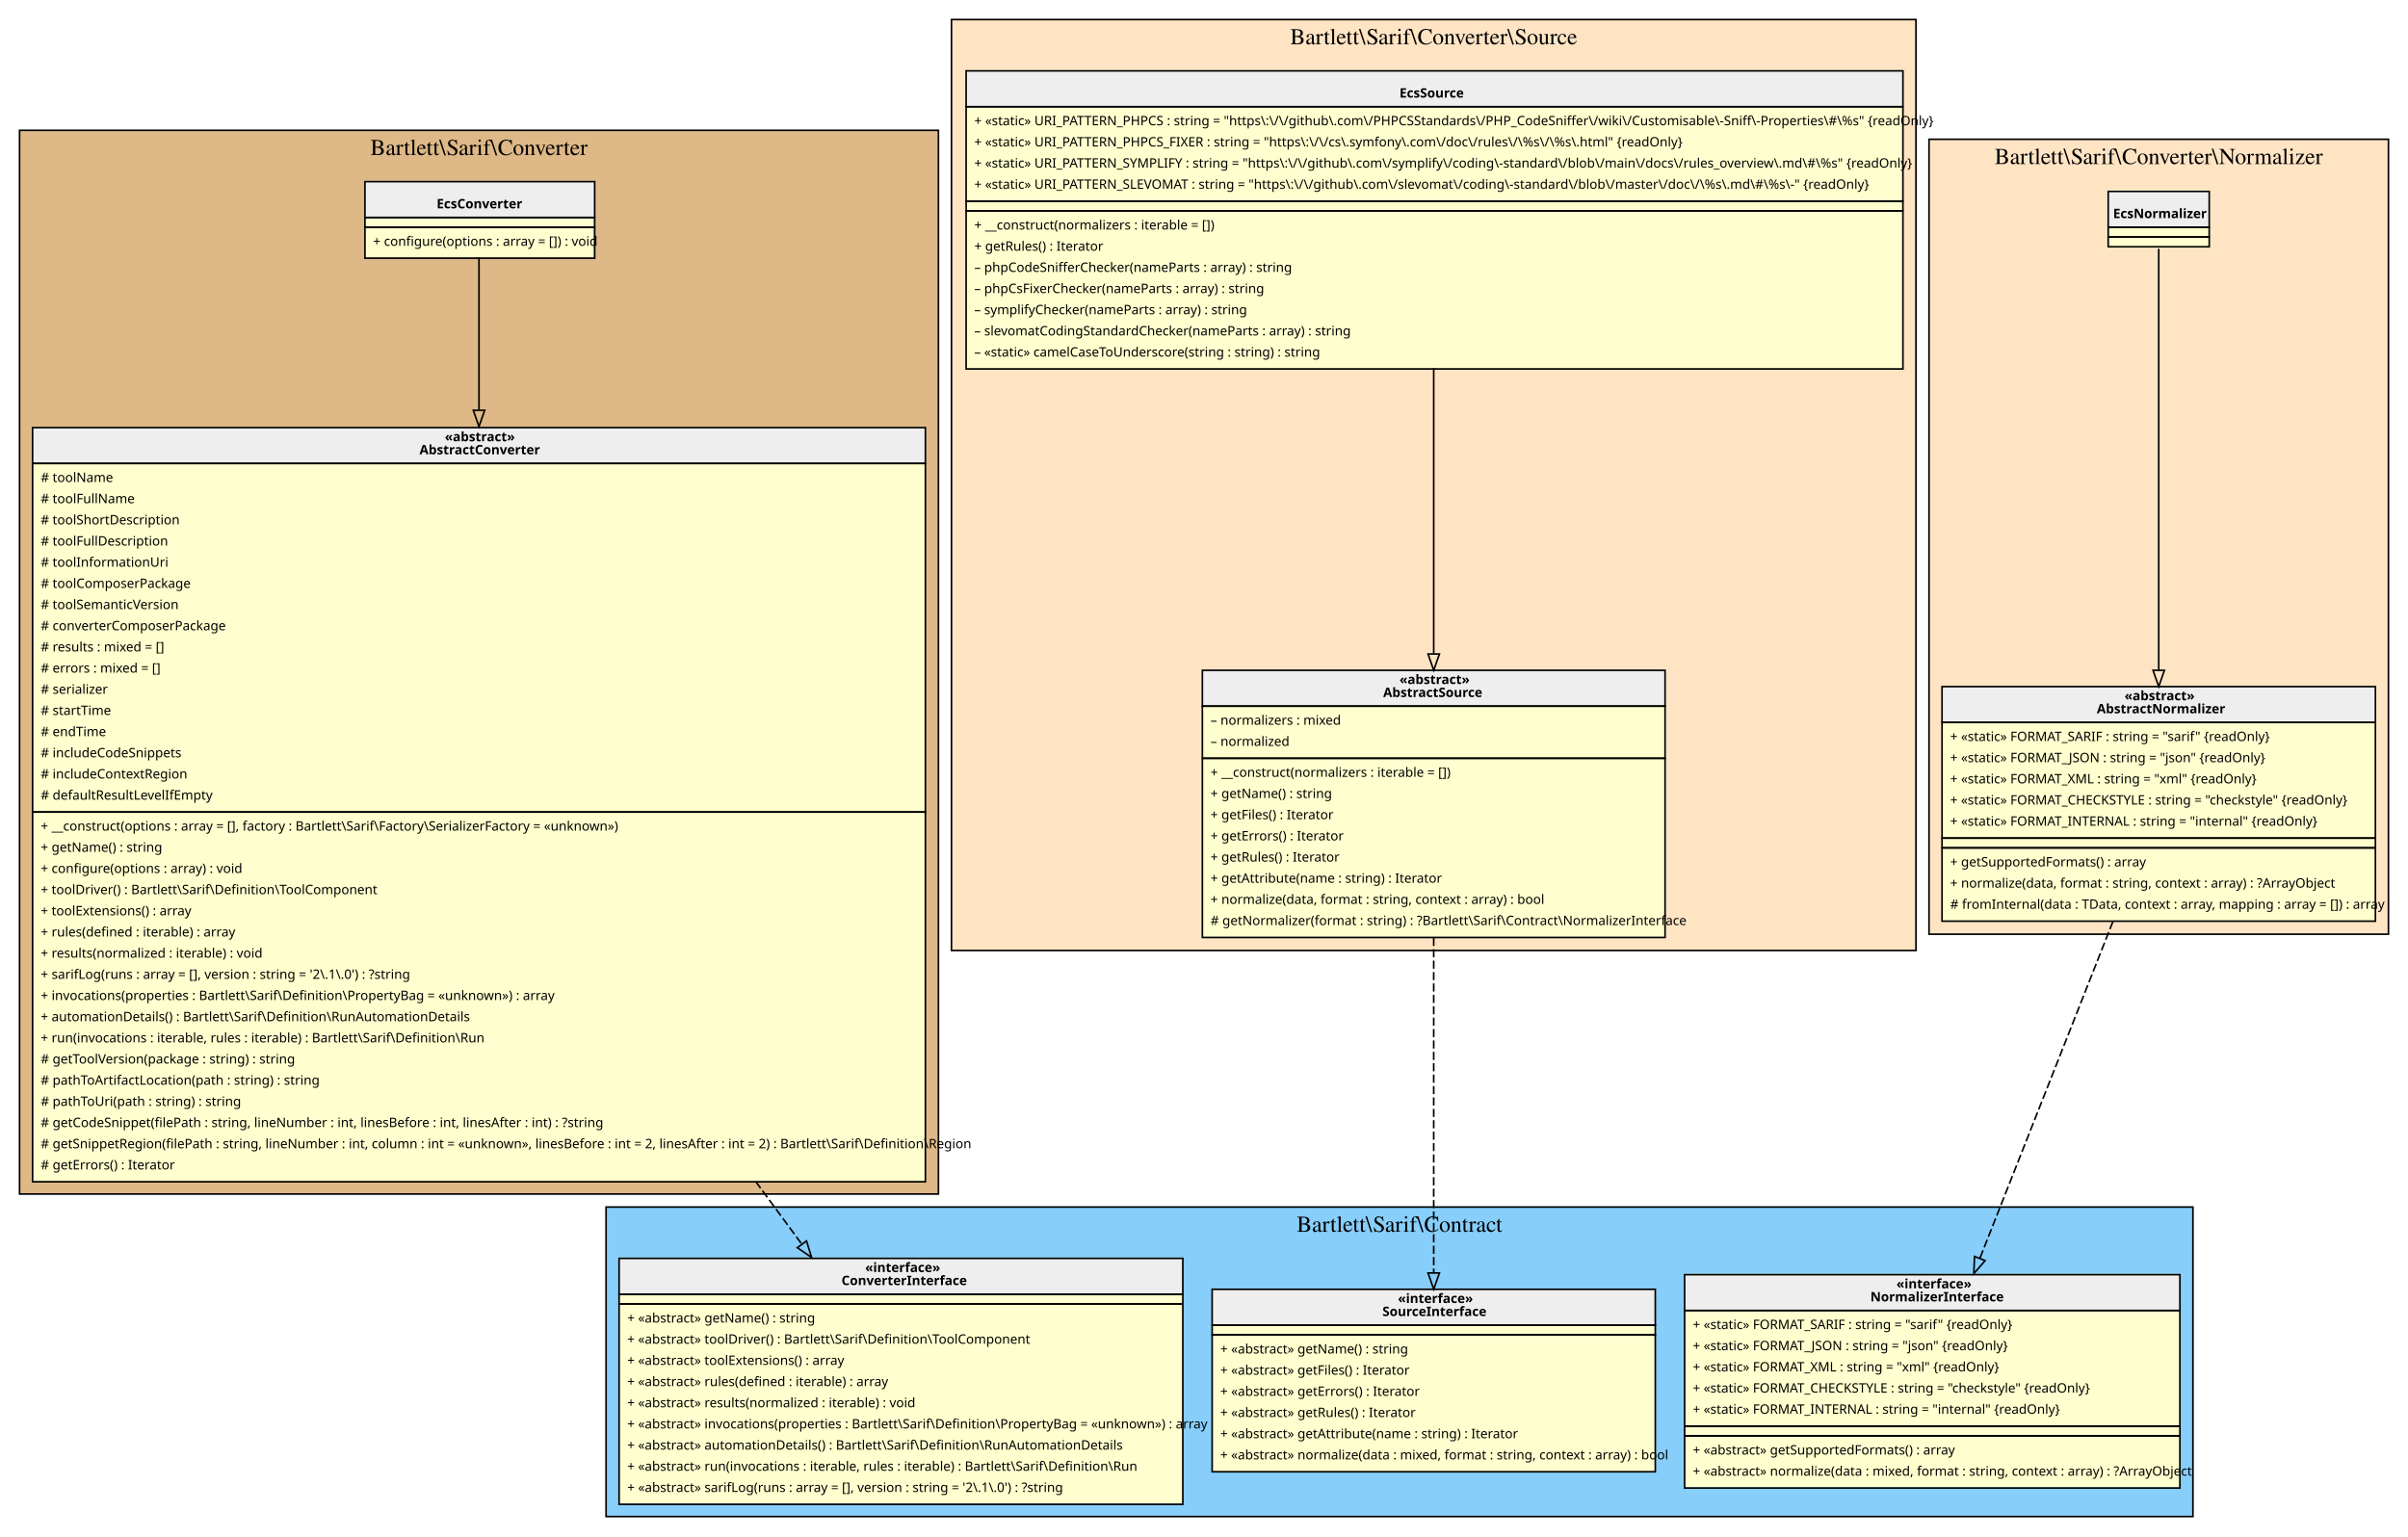
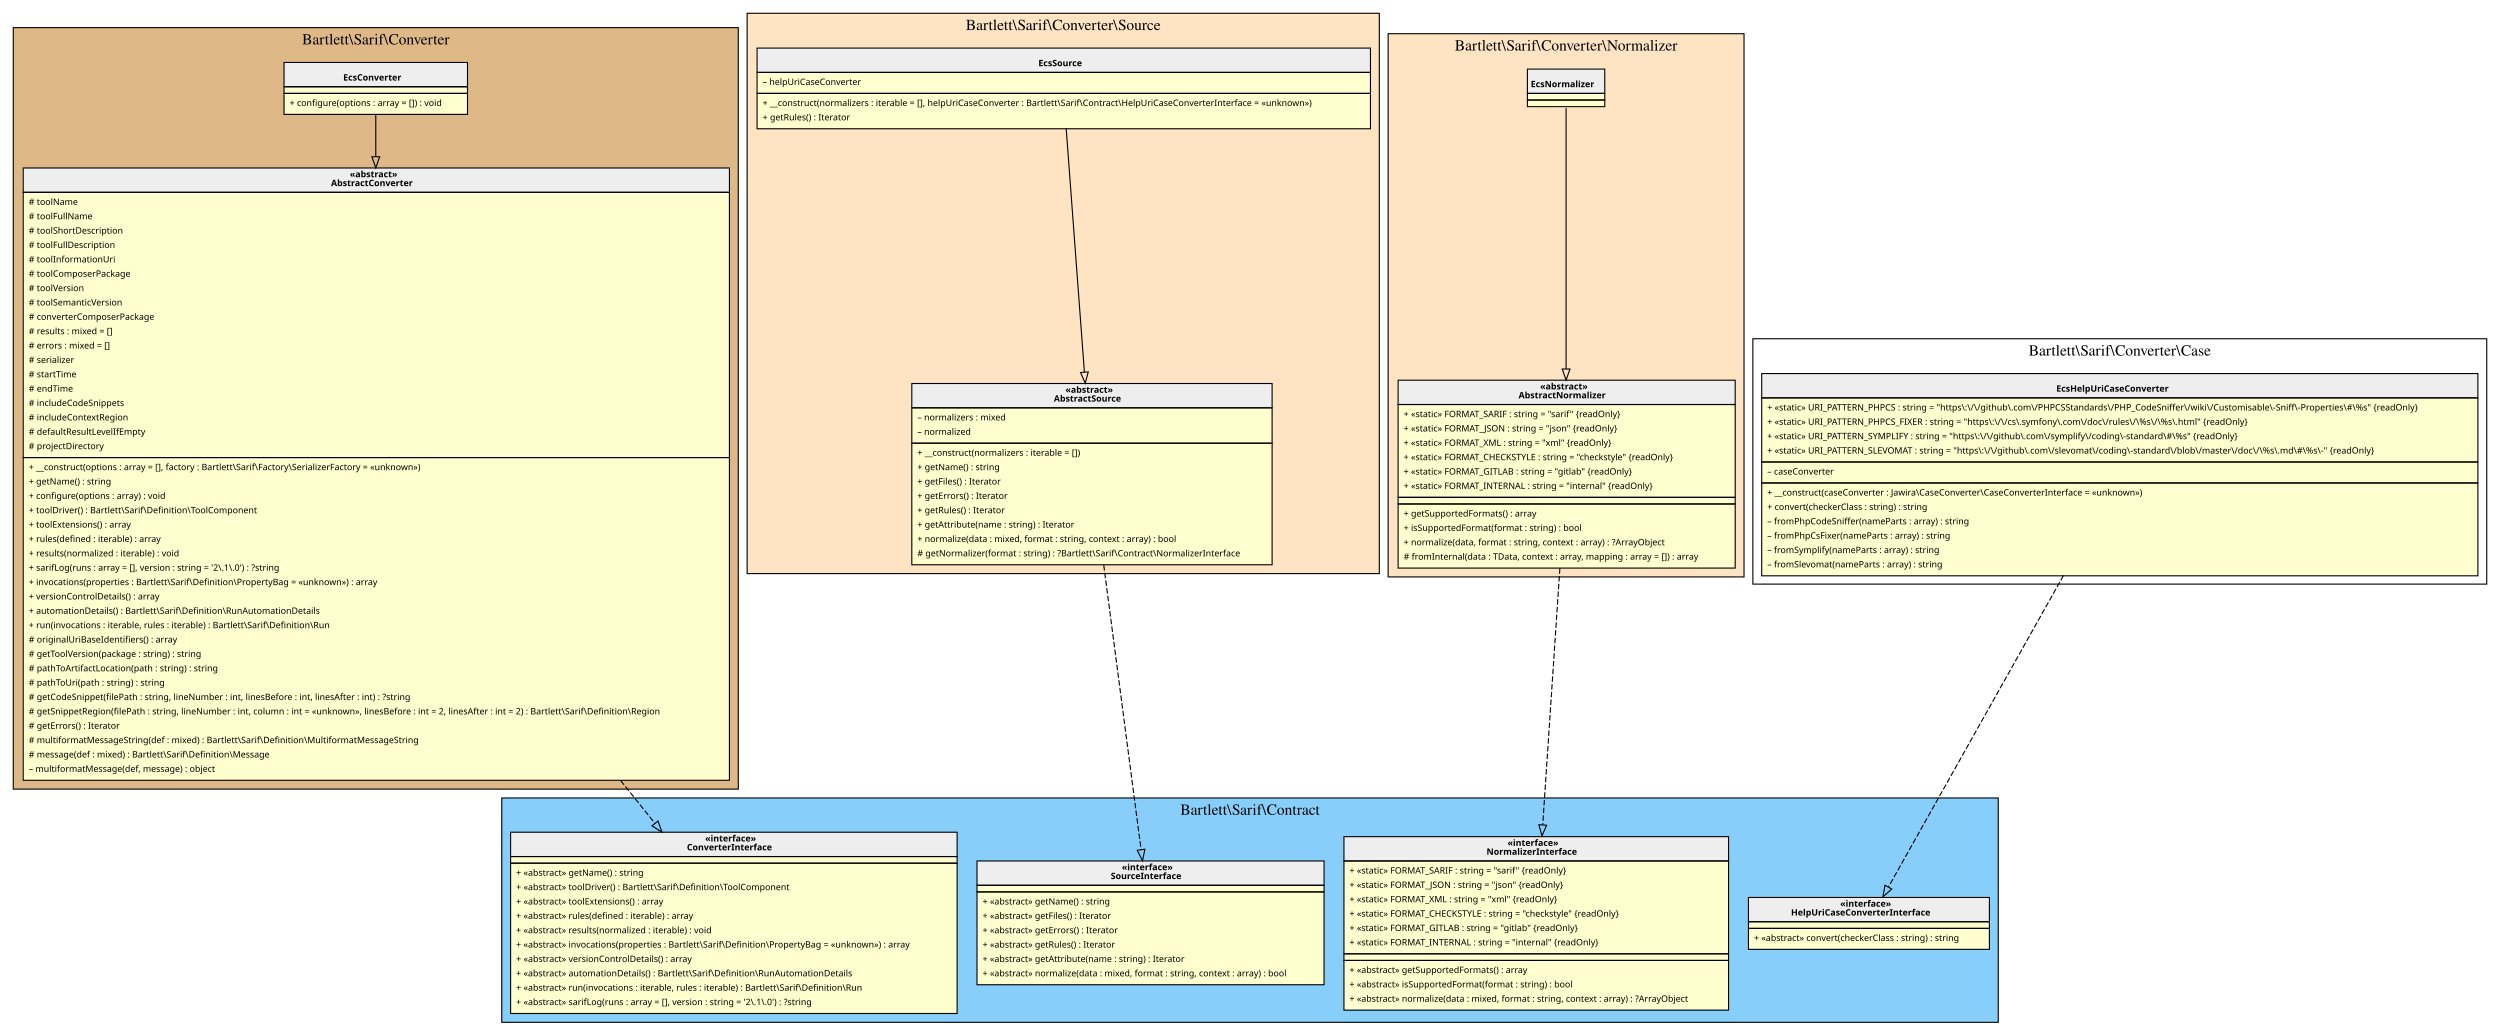
- <svg xmlns="http://www.w3.org/2000/svg" width="1478pt" height="943pt" viewBox="0.00 0.00 1478.00 943.00">
-   <g id="graph0" class="graph" transform="scale(1 1) rotate(0) translate(4 939)">
+ <svg xmlns="http://www.w3.org/2000/svg" width="2262pt" height="937pt" viewBox="0.00 0.00 2262.00 937.00">
+   <g id="graph0" class="graph" transform="scale(1 1) rotate(0) translate(4 933)">
    <g id="clust1" class="cluster">
-       <polygon fill="BurlyWood" stroke="black" points="8,-206 8,-859 572,-859 572,-206 8,-206" />
-       <text text-anchor="middle" x="290" y="-843.8" font-family="Times,serif" font-size="14.00">Bartlett\Sarif\Converter</text>
+       <polygon fill="BurlyWood" stroke="black" points="8,-219 8,-908 664,-908 664,-219 8,-219" />
+       <text text-anchor="middle" x="336" y="-892.8" font-family="Times,serif" font-size="14.00">Bartlett\Sarif\Converter</text>
    </g>
    <g id="clust2" class="cluster">
-       <polygon fill="LightSkyBlue" stroke="black" points="368,-8 368,-198 1342,-198 1342,-8 368,-8" />
-       <text text-anchor="middle" x="855" y="-182.8" font-family="Times,serif" font-size="14.00">Bartlett\Sarif\Contract</text>
+       <polygon fill="LightSkyBlue" stroke="black" points="450,-8 450,-211 1804,-211 1804,-8 450,-8" />
+       <text text-anchor="middle" x="1127" y="-195.8" font-family="Times,serif" font-size="14.00">Bartlett\Sarif\Contract</text>
    </g>
    <g id="clust3" class="cluster">
-       <polygon fill="Bisque" stroke="black" points="580,-355.5 580,-927 1172,-927 1172,-355.5 580,-355.5" />
-       <text text-anchor="middle" x="876" y="-911.8" font-family="Times,serif" font-size="14.00">Bartlett\Sarif\Converter\Source</text>
+       <polygon fill="Bisque" stroke="black" points="672,-414 672,-921 1244,-921 1244,-414 672,-414" />
+       <text text-anchor="middle" x="958" y="-905.8" font-family="Times,serif" font-size="14.00">Bartlett\Sarif\Converter\Source</text>
    </g>
    <g id="clust4" class="cluster">
-       <polygon fill="Bisque" stroke="black" points="1180,-365.5 1180,-853.5 1462,-853.5 1462,-365.5 1180,-365.5" />
-       <text text-anchor="middle" x="1321" y="-838.3" font-family="Times,serif" font-size="14.00">Bartlett\Sarif\Converter\Normalizer</text>
+       <polygon fill="Bisque" stroke="black" points="1252,-411 1252,-902.5 1574,-902.5 1574,-411 1252,-411" />
+       <text text-anchor="middle" x="1413" y="-887.3" font-family="Times,serif" font-size="14.00">Bartlett\Sarif\Converter\Normalizer</text>
+     </g>
+     <g id="clust5" class="cluster">
+       <polygon fill="transparent" stroke="black" points="1582,-404.5 1582,-626.5 2246,-626.5 2246,-404.5 1582,-404.5" />
+       <text text-anchor="middle" x="1914" y="-611.3" font-family="Times,serif" font-size="14.00">Bartlett\Sarif\Converter\Case</text>
    </g>
    <g id="node1" class="node">
-       <polygon fill="#fefece" stroke="transparent" points="360.5,-828 219.5,-828 219.5,-781 360.5,-781 360.5,-828" />
-       <polygon fill="#eeeeee" stroke="transparent" points="220,-805.5 220,-827.5 361,-827.5 361,-805.5 220,-805.5" />
-       <polygon fill="none" stroke="black" points="220,-805.5 220,-827.5 361,-827.5 361,-805.5 220,-805.5" />
-       <text text-anchor="start" x="264" y="-811.1" font-family="Verdana" font-weight="bold" font-size="8.00">EcsConverter</text>
-       <polygon fill="none" stroke="black" points="220,-799.5 220,-805.5 361,-805.5 361,-799.5 220,-799.5" />
-       <polygon fill="none" stroke="black" points="220,-780.5 220,-799.5 361,-799.5 361,-780.5 220,-780.5" />
-       <text text-anchor="start" x="225" y="-788.1" font-family="Verdana" font-size="8.00">+ configure(options : array = []) : void</text>
+       <polygon fill="#fefece" stroke="transparent" points="419,-877 253,-877 253,-830 419,-830 419,-877" />
+       <polygon fill="#eeeeee" stroke="transparent" points="253,-854.5 253,-876.5 419,-876.5 419,-854.5 253,-854.5" />
+       <polygon fill="none" stroke="black" points="253,-854.5 253,-876.5 419,-876.5 419,-854.5 253,-854.5" />
+       <text text-anchor="start" x="306.5" y="-860.1" font-family="Verdana" font-weight="bold" font-size="8.00">EcsConverter</text>
+       <polygon fill="none" stroke="black" points="253,-848.5 253,-854.5 419,-854.5 419,-848.5 253,-848.5" />
+       <polygon fill="none" stroke="black" points="253,-829.5 253,-848.5 419,-848.5 419,-829.5 253,-829.5" />
+       <text text-anchor="start" x="258" y="-837.1" font-family="Verdana" font-size="8.00">+ configure(options : array = []) : void</text>
    </g>
    <g id="node2" class="node">
-       <polygon fill="#fefece" stroke="transparent" points="564,-677 16,-677 16,-214 564,-214 564,-677" />
-       <polygon fill="#eeeeee" stroke="transparent" points="16,-654.5 16,-676.5 564,-676.5 564,-654.5 16,-654.5" />
-       <polygon fill="none" stroke="black" points="16,-654.5 16,-676.5 564,-676.5 564,-654.5 16,-654.5" />
-       <text text-anchor="start" x="269" y="-668.1" font-family="Verdana" font-weight="bold" font-size="8.00">«abstract»</text>
-       <text text-anchor="start" x="253.5" y="-660.1" font-family="Verdana" font-weight="bold" font-size="8.00">AbstractConverter</text>
-       <polygon fill="none" stroke="black" points="16,-440.5 16,-654.5 564,-654.5 564,-440.5 16,-440.5" />
-       <text text-anchor="start" x="21" y="-643.1" font-family="Verdana" font-size="8.00"># toolName</text>
-       <text text-anchor="start" x="21" y="-630.1" font-family="Verdana" font-size="8.00"># toolFullName</text>
-       <text text-anchor="start" x="21" y="-617.1" font-family="Verdana" font-size="8.00"># toolShortDescription</text>
-       <text text-anchor="start" x="21" y="-604.1" font-family="Verdana" font-size="8.00"># toolFullDescription</text>
-       <text text-anchor="start" x="21" y="-591.1" font-family="Verdana" font-size="8.00"># toolInformationUri</text>
-       <text text-anchor="start" x="21" y="-578.1" font-family="Verdana" font-size="8.00"># toolComposerPackage</text>
-       <text text-anchor="start" x="21" y="-565.1" font-family="Verdana" font-size="8.00"># toolSemanticVersion</text>
-       <text text-anchor="start" x="21" y="-552.1" font-family="Verdana" font-size="8.00"># converterComposerPackage</text>
-       <text text-anchor="start" x="21" y="-539.1" font-family="Verdana" font-size="8.00"># results : mixed = []</text>
-       <text text-anchor="start" x="21" y="-526.1" font-family="Verdana" font-size="8.00"># errors : mixed = []</text>
-       <text text-anchor="start" x="21" y="-513.1" font-family="Verdana" font-size="8.00"># serializer</text>
-       <text text-anchor="start" x="21" y="-500.1" font-family="Verdana" font-size="8.00"># startTime</text>
-       <text text-anchor="start" x="21" y="-487.1" font-family="Verdana" font-size="8.00"># endTime</text>
-       <text text-anchor="start" x="21" y="-474.1" font-family="Verdana" font-size="8.00"># includeCodeSnippets</text>
-       <text text-anchor="start" x="21" y="-461.1" font-family="Verdana" font-size="8.00"># includeContextRegion</text>
-       <text text-anchor="start" x="21" y="-448.1" font-family="Verdana" font-size="8.00"># defaultResultLevelIfEmpty</text>
-       <polygon fill="none" stroke="black" points="16,-213.5 16,-440.5 564,-440.5 564,-213.5 16,-213.5" />
-       <text text-anchor="start" x="21" y="-429.1" font-family="Verdana" font-size="8.00">+ __construct(options : array = [], factory : Bartlett\Sarif\Factory\SerializerFactory = «unknown»)</text>
-       <text text-anchor="start" x="21" y="-416.1" font-family="Verdana" font-size="8.00">+ getName() : string</text>
-       <text text-anchor="start" x="21" y="-403.1" font-family="Verdana" font-size="8.00">+ configure(options : array) : void</text>
-       <text text-anchor="start" x="21" y="-390.1" font-family="Verdana" font-size="8.00">+ toolDriver() : Bartlett\Sarif\Definition\ToolComponent</text>
-       <text text-anchor="start" x="21" y="-377.1" font-family="Verdana" font-size="8.00">+ toolExtensions() : array</text>
-       <text text-anchor="start" x="21" y="-364.1" font-family="Verdana" font-size="8.00">+ rules(defined : iterable) : array</text>
-       <text text-anchor="start" x="21" y="-351.1" font-family="Verdana" font-size="8.00">+ results(normalized : iterable) : void</text>
-       <text text-anchor="start" x="21" y="-338.1" font-family="Verdana" font-size="8.00">+ sarifLog(runs : array = [], version : string = '2\.1\.0') : ?string</text>
-       <text text-anchor="start" x="21" y="-325.1" font-family="Verdana" font-size="8.00">+ invocations(properties : Bartlett\Sarif\Definition\PropertyBag = «unknown») : array</text>
-       <text text-anchor="start" x="21" y="-312.1" font-family="Verdana" font-size="8.00">+ automationDetails() : Bartlett\Sarif\Definition\RunAutomationDetails</text>
-       <text text-anchor="start" x="21" y="-299.1" font-family="Verdana" font-size="8.00">+ run(invocations : iterable, rules : iterable) : Bartlett\Sarif\Definition\Run</text>
-       <text text-anchor="start" x="21" y="-286.1" font-family="Verdana" font-size="8.00"># getToolVersion(package : string) : string</text>
-       <text text-anchor="start" x="21" y="-273.1" font-family="Verdana" font-size="8.00"># pathToArtifactLocation(path : string) : string</text>
-       <text text-anchor="start" x="21" y="-260.1" font-family="Verdana" font-size="8.00"># pathToUri(path : string) : string</text>
-       <text text-anchor="start" x="21" y="-247.1" font-family="Verdana" font-size="8.00"># getCodeSnippet(filePath : string, lineNumber : int, linesBefore : int, linesAfter : int) : ?string</text>
-       <text text-anchor="start" x="21" y="-234.1" font-family="Verdana" font-size="8.00"># getSnippetRegion(filePath : string, lineNumber : int, column : int = «unknown», linesBefore : int = 2, linesAfter : int = 2) : Bartlett\Sarif\Definition\Region</text>
-       <text text-anchor="start" x="21" y="-221.1" font-family="Verdana" font-size="8.00"># getErrors() : Iterator</text>
+       <polygon fill="#fefece" stroke="transparent" points="655.5,-781 16.5,-781 16.5,-227 655.5,-227 655.5,-781" />
+       <polygon fill="#eeeeee" stroke="transparent" points="17,-759 17,-781 656,-781 656,-759 17,-759" />
+       <polygon fill="none" stroke="black" points="17,-759 17,-781 656,-781 656,-759 17,-759" />
+       <text text-anchor="start" x="312.5" y="-772.6" font-family="Verdana" font-weight="bold" font-size="8.00">«abstract»</text>
+       <text text-anchor="start" x="295.5" y="-764.6" font-family="Verdana" font-weight="bold" font-size="8.00">AbstractConverter</text>
+       <polygon fill="none" stroke="black" points="17,-519 17,-759 656,-759 656,-519 17,-519" />
+       <text text-anchor="start" x="22" y="-747.6" font-family="Verdana" font-size="8.00"># toolName</text>
+       <text text-anchor="start" x="22" y="-734.6" font-family="Verdana" font-size="8.00"># toolFullName</text>
+       <text text-anchor="start" x="22" y="-721.6" font-family="Verdana" font-size="8.00"># toolShortDescription</text>
+       <text text-anchor="start" x="22" y="-708.6" font-family="Verdana" font-size="8.00"># toolFullDescription</text>
+       <text text-anchor="start" x="22" y="-695.6" font-family="Verdana" font-size="8.00"># toolInformationUri</text>
+       <text text-anchor="start" x="22" y="-682.6" font-family="Verdana" font-size="8.00"># toolComposerPackage</text>
+       <text text-anchor="start" x="22" y="-669.6" font-family="Verdana" font-size="8.00"># toolVersion</text>
+       <text text-anchor="start" x="22" y="-656.6" font-family="Verdana" font-size="8.00"># toolSemanticVersion</text>
+       <text text-anchor="start" x="22" y="-643.6" font-family="Verdana" font-size="8.00"># converterComposerPackage</text>
+       <text text-anchor="start" x="22" y="-630.6" font-family="Verdana" font-size="8.00"># results : mixed = []</text>
+       <text text-anchor="start" x="22" y="-617.6" font-family="Verdana" font-size="8.00"># errors : mixed = []</text>
+       <text text-anchor="start" x="22" y="-604.6" font-family="Verdana" font-size="8.00"># serializer</text>
+       <text text-anchor="start" x="22" y="-591.6" font-family="Verdana" font-size="8.00"># startTime</text>
+       <text text-anchor="start" x="22" y="-578.6" font-family="Verdana" font-size="8.00"># endTime</text>
+       <text text-anchor="start" x="22" y="-565.6" font-family="Verdana" font-size="8.00"># includeCodeSnippets</text>
+       <text text-anchor="start" x="22" y="-552.6" font-family="Verdana" font-size="8.00"># includeContextRegion</text>
+       <text text-anchor="start" x="22" y="-539.6" font-family="Verdana" font-size="8.00"># defaultResultLevelIfEmpty</text>
+       <text text-anchor="start" x="22" y="-526.6" font-family="Verdana" font-size="8.00"># projectDirectory</text>
+       <polygon fill="none" stroke="black" points="17,-227 17,-519 656,-519 656,-227 17,-227" />
+       <text text-anchor="start" x="22" y="-507.6" font-family="Verdana" font-size="8.00">+ __construct(options : array = [], factory : Bartlett\Sarif\Factory\SerializerFactory = «unknown»)</text>
+       <text text-anchor="start" x="22" y="-494.6" font-family="Verdana" font-size="8.00">+ getName() : string</text>
+       <text text-anchor="start" x="22" y="-481.6" font-family="Verdana" font-size="8.00">+ configure(options : array) : void</text>
+       <text text-anchor="start" x="22" y="-468.6" font-family="Verdana" font-size="8.00">+ toolDriver() : Bartlett\Sarif\Definition\ToolComponent</text>
+       <text text-anchor="start" x="22" y="-455.6" font-family="Verdana" font-size="8.00">+ toolExtensions() : array</text>
+       <text text-anchor="start" x="22" y="-442.6" font-family="Verdana" font-size="8.00">+ rules(defined : iterable) : array</text>
+       <text text-anchor="start" x="22" y="-429.6" font-family="Verdana" font-size="8.00">+ results(normalized : iterable) : void</text>
+       <text text-anchor="start" x="22" y="-416.6" font-family="Verdana" font-size="8.00">+ sarifLog(runs : array = [], version : string = '2\.1\.0') : ?string</text>
+       <text text-anchor="start" x="22" y="-403.6" font-family="Verdana" font-size="8.00">+ invocations(properties : Bartlett\Sarif\Definition\PropertyBag = «unknown») : array</text>
+       <text text-anchor="start" x="22" y="-390.6" font-family="Verdana" font-size="8.00">+ versionControlDetails() : array</text>
+       <text text-anchor="start" x="22" y="-377.6" font-family="Verdana" font-size="8.00">+ automationDetails() : Bartlett\Sarif\Definition\RunAutomationDetails</text>
+       <text text-anchor="start" x="22" y="-364.6" font-family="Verdana" font-size="8.00">+ run(invocations : iterable, rules : iterable) : Bartlett\Sarif\Definition\Run</text>
+       <text text-anchor="start" x="22" y="-351.6" font-family="Verdana" font-size="8.00"># originalUriBaseIdentifiers() : array</text>
+       <text text-anchor="start" x="22" y="-338.6" font-family="Verdana" font-size="8.00"># getToolVersion(package : string) : string</text>
+       <text text-anchor="start" x="22" y="-325.6" font-family="Verdana" font-size="8.00"># pathToArtifactLocation(path : string) : string</text>
+       <text text-anchor="start" x="22" y="-312.6" font-family="Verdana" font-size="8.00"># pathToUri(path : string) : string</text>
+       <text text-anchor="start" x="22" y="-299.6" font-family="Verdana" font-size="8.00"># getCodeSnippet(filePath : string, lineNumber : int, linesBefore : int, linesAfter : int) : ?string</text>
+       <text text-anchor="start" x="22" y="-286.6" font-family="Verdana" font-size="8.00"># getSnippetRegion(filePath : string, lineNumber : int, column : int = «unknown», linesBefore : int = 2, linesAfter : int = 2) : Bartlett\Sarif\Definition\Region</text>
+       <text text-anchor="start" x="22" y="-273.6" font-family="Verdana" font-size="8.00"># getErrors() : Iterator</text>
+       <text text-anchor="start" x="22" y="-260.6" font-family="Verdana" font-size="8.00"># multiformatMessageString(def : mixed) : Bartlett\Sarif\Definition\MultiformatMessageString</text>
+       <text text-anchor="start" x="22" y="-247.6" font-family="Verdana" font-size="8.00"># message(def : mixed) : Bartlett\Sarif\Definition\Message</text>
+       <text text-anchor="start" x="22" y="-234.6" font-family="Verdana" font-size="8.00">– multiformatMessage(def, message) : object</text>
    </g>
    <g id="edge2" class="edge">
-       <path fill="none" stroke="black" d="M290,-780.9C290,-759.79 290,-725.85 290,-687.51" />
-       <polygon fill="none" stroke="black" points="293.5,-687.13 290,-677.13 286.5,-687.13 293.5,-687.13" />
+       <path fill="none" stroke="black" d="M336,-829.97C336,-819.79 336,-806.62 336,-791.44" />
+       <polygon fill="none" stroke="black" points="339.5,-791.18 336,-781.18 332.5,-791.18 339.5,-791.18" />
    </g>
    <g id="node3" class="node">
-       <polygon fill="#fefece" stroke="transparent" points="722,-167 376,-167 376,-16 722,-16 722,-167" />
-       <polygon fill="#eeeeee" stroke="transparent" points="376,-144.5 376,-166.5 722,-166.5 722,-144.5 376,-144.5" />
-       <polygon fill="none" stroke="black" points="376,-144.5 376,-166.5 722,-166.5 722,-144.5 376,-144.5" />
-       <text text-anchor="start" x="527" y="-158.1" font-family="Verdana" font-weight="bold" font-size="8.00">«interface»</text>
-       <text text-anchor="start" x="512.5" y="-150.1" font-family="Verdana" font-weight="bold" font-size="8.00">ConverterInterface</text>
-       <polygon fill="none" stroke="black" points="376,-138.5 376,-144.5 722,-144.5 722,-138.5 376,-138.5" />
-       <polygon fill="none" stroke="black" points="376,-15.5 376,-138.5 722,-138.5 722,-15.5 376,-15.5" />
-       <text text-anchor="start" x="381" y="-127.1" font-family="Verdana" font-size="8.00">+ «abstract» getName() : string</text>
-       <text text-anchor="start" x="381" y="-114.1" font-family="Verdana" font-size="8.00">+ «abstract» toolDriver() : Bartlett\Sarif\Definition\ToolComponent</text>
-       <text text-anchor="start" x="381" y="-101.1" font-family="Verdana" font-size="8.00">+ «abstract» toolExtensions() : array</text>
-       <text text-anchor="start" x="381" y="-88.1" font-family="Verdana" font-size="8.00">+ «abstract» rules(defined : iterable) : array</text>
-       <text text-anchor="start" x="381" y="-75.1" font-family="Verdana" font-size="8.00">+ «abstract» results(normalized : iterable) : void</text>
-       <text text-anchor="start" x="381" y="-62.1" font-family="Verdana" font-size="8.00">+ «abstract» invocations(properties : Bartlett\Sarif\Definition\PropertyBag = «unknown») : array</text>
-       <text text-anchor="start" x="381" y="-49.1" font-family="Verdana" font-size="8.00">+ «abstract» automationDetails() : Bartlett\Sarif\Definition\RunAutomationDetails</text>
-       <text text-anchor="start" x="381" y="-36.1" font-family="Verdana" font-size="8.00">+ «abstract» run(invocations : iterable, rules : iterable) : Bartlett\Sarif\Definition\Run</text>
-       <text text-anchor="start" x="381" y="-23.1" font-family="Verdana" font-size="8.00">+ «abstract» sarifLog(runs : array = [], version : string = '2\.1\.0') : ?string</text>
+       <polygon fill="#fefece" stroke="transparent" points="862,-180 458,-180 458,-16 862,-16 862,-180" />
+       <polygon fill="#eeeeee" stroke="transparent" points="458,-158 458,-180 862,-180 862,-158 458,-158" />
+       <polygon fill="none" stroke="black" points="458,-158 458,-180 862,-180 862,-158 458,-158" />
+       <text text-anchor="start" x="634" y="-171.6" font-family="Verdana" font-weight="bold" font-size="8.00">«interface»</text>
+       <text text-anchor="start" x="617.5" y="-163.6" font-family="Verdana" font-weight="bold" font-size="8.00">ConverterInterface</text>
+       <polygon fill="none" stroke="black" points="458,-152 458,-158 862,-158 862,-152 458,-152" />
+       <polygon fill="none" stroke="black" points="458,-16 458,-152 862,-152 862,-16 458,-16" />
+       <text text-anchor="start" x="463" y="-140.6" font-family="Verdana" font-size="8.00">+ «abstract» getName() : string</text>
+       <text text-anchor="start" x="463" y="-127.6" font-family="Verdana" font-size="8.00">+ «abstract» toolDriver() : Bartlett\Sarif\Definition\ToolComponent</text>
+       <text text-anchor="start" x="463" y="-114.6" font-family="Verdana" font-size="8.00">+ «abstract» toolExtensions() : array</text>
+       <text text-anchor="start" x="463" y="-101.6" font-family="Verdana" font-size="8.00">+ «abstract» rules(defined : iterable) : array</text>
+       <text text-anchor="start" x="463" y="-88.6" font-family="Verdana" font-size="8.00">+ «abstract» results(normalized : iterable) : void</text>
+       <text text-anchor="start" x="463" y="-75.6" font-family="Verdana" font-size="8.00">+ «abstract» invocations(properties : Bartlett\Sarif\Definition\PropertyBag = «unknown») : array</text>
+       <text text-anchor="start" x="463" y="-62.6" font-family="Verdana" font-size="8.00">+ «abstract» versionControlDetails() : array</text>
+       <text text-anchor="start" x="463" y="-49.6" font-family="Verdana" font-size="8.00">+ «abstract» automationDetails() : Bartlett\Sarif\Definition\RunAutomationDetails</text>
+       <text text-anchor="start" x="463" y="-36.6" font-family="Verdana" font-size="8.00">+ «abstract» run(invocations : iterable, rules : iterable) : Bartlett\Sarif\Definition\Run</text>
+       <text text-anchor="start" x="463" y="-23.6" font-family="Verdana" font-size="8.00">+ «abstract» sarifLog(runs : array = [], version : string = '2\.1\.0') : ?string</text>
    </g>
    <g id="edge1" class="edge">
-       <path fill="none" stroke="black" stroke-dasharray="5,2" d="M459.87,-213.64C469.71,-200.27 479.2,-187.36 488.09,-175.29" />
-       <polygon fill="none" stroke="black" points="491.03,-177.19 494.14,-167.06 485.39,-173.04 491.03,-177.19" />
+       <path fill="none" stroke="black" stroke-dasharray="5,2" d="M557.48,-226.83C568.34,-213.29 578.79,-200.26 588.58,-188.05" />
+       <polygon fill="none" stroke="black" points="591.39,-190.14 594.92,-180.15 585.93,-185.76 591.39,-190.14" />
    </g>
    <g id="node4" class="node">
-       <polygon fill="#fefece" stroke="transparent" points="1012,-147.5 740,-147.5 740,-35.5 1012,-35.5 1012,-147.5" />
-       <polygon fill="#eeeeee" stroke="transparent" points="740,-125.5 740,-147.5 1012,-147.5 1012,-125.5 740,-125.5" />
-       <polygon fill="none" stroke="black" points="740,-125.5 740,-147.5 1012,-147.5 1012,-125.5 740,-125.5" />
-       <text text-anchor="start" x="854" y="-139.1" font-family="Verdana" font-weight="bold" font-size="8.00">«interface»</text>
-       <text text-anchor="start" x="844.5" y="-131.1" font-family="Verdana" font-weight="bold" font-size="8.00">SourceInterface</text>
-       <polygon fill="none" stroke="black" points="740,-119.5 740,-125.5 1012,-125.5 1012,-119.5 740,-119.5" />
-       <polygon fill="none" stroke="black" points="740,-35.5 740,-119.5 1012,-119.5 1012,-35.5 740,-35.5" />
-       <text text-anchor="start" x="745" y="-108.1" font-family="Verdana" font-size="8.00">+ «abstract» getName() : string</text>
-       <text text-anchor="start" x="745" y="-95.1" font-family="Verdana" font-size="8.00">+ «abstract» getFiles() : Iterator</text>
-       <text text-anchor="start" x="745" y="-82.1" font-family="Verdana" font-size="8.00">+ «abstract» getErrors() : Iterator</text>
-       <text text-anchor="start" x="745" y="-69.1" font-family="Verdana" font-size="8.00">+ «abstract» getRules() : Iterator</text>
-       <text text-anchor="start" x="745" y="-56.1" font-family="Verdana" font-size="8.00">+ «abstract» getAttribute(name : string) : Iterator</text>
-       <text text-anchor="start" x="745" y="-43.1" font-family="Verdana" font-size="8.00">+ «abstract» normalize(data : mixed, format : string, context : array) : bool</text>
+       <polygon fill="#fefece" stroke="transparent" points="1194,-154 880,-154 880,-42 1194,-42 1194,-154" />
+       <polygon fill="#eeeeee" stroke="transparent" points="880,-132 880,-154 1194,-154 1194,-132 880,-132" />
+       <polygon fill="none" stroke="black" points="880,-132 880,-154 1194,-154 1194,-132 880,-132" />
+       <text text-anchor="start" x="1011" y="-145.6" font-family="Verdana" font-weight="bold" font-size="8.00">«interface»</text>
+       <text text-anchor="start" x="1001" y="-137.6" font-family="Verdana" font-weight="bold" font-size="8.00">SourceInterface</text>
+       <polygon fill="none" stroke="black" points="880,-126 880,-132 1194,-132 1194,-126 880,-126" />
+       <polygon fill="none" stroke="black" points="880,-42 880,-126 1194,-126 1194,-42 880,-42" />
+       <text text-anchor="start" x="885" y="-114.6" font-family="Verdana" font-size="8.00">+ «abstract» getName() : string</text>
+       <text text-anchor="start" x="885" y="-101.6" font-family="Verdana" font-size="8.00">+ «abstract» getFiles() : Iterator</text>
+       <text text-anchor="start" x="885" y="-88.6" font-family="Verdana" font-size="8.00">+ «abstract» getErrors() : Iterator</text>
+       <text text-anchor="start" x="885" y="-75.6" font-family="Verdana" font-size="8.00">+ «abstract» getRules() : Iterator</text>
+       <text text-anchor="start" x="885" y="-62.6" font-family="Verdana" font-size="8.00">+ «abstract» getAttribute(name : string) : Iterator</text>
+       <text text-anchor="start" x="885" y="-49.6" font-family="Verdana" font-size="8.00">+ «abstract» normalize(data : mixed, format : string, context : array) : bool</text>
    </g>
    <g id="node5" class="node">
-       <polygon fill="#fefece" stroke="transparent" points="1334,-157 1030,-157 1030,-26 1334,-26 1334,-157" />
-       <polygon fill="#eeeeee" stroke="transparent" points="1030,-134.5 1030,-156.5 1334,-156.5 1334,-134.5 1030,-134.5" />
-       <polygon fill="none" stroke="black" points="1030,-134.5 1030,-156.5 1334,-156.5 1334,-134.5 1030,-134.5" />
-       <text text-anchor="start" x="1160" y="-148.1" font-family="Verdana" font-weight="bold" font-size="8.00">«interface»</text>
-       <text text-anchor="start" x="1144" y="-140.1" font-family="Verdana" font-weight="bold" font-size="8.00">NormalizerInterface</text>
-       <polygon fill="none" stroke="black" points="1030,-63.5 1030,-134.5 1334,-134.5 1334,-63.5 1030,-63.5" />
-       <text text-anchor="start" x="1035" y="-123.1" font-family="Verdana" font-size="8.00">+ «static» FORMAT_SARIF : string = "sarif" {readOnly}</text>
-       <text text-anchor="start" x="1035" y="-110.1" font-family="Verdana" font-size="8.00">+ «static» FORMAT_JSON : string = "json" {readOnly}</text>
-       <text text-anchor="start" x="1035" y="-97.1" font-family="Verdana" font-size="8.00">+ «static» FORMAT_XML : string = "xml" {readOnly}</text>
-       <text text-anchor="start" x="1035" y="-84.1" font-family="Verdana" font-size="8.00">+ «static» FORMAT_CHECKSTYLE : string = "checkstyle" {readOnly}</text>
-       <text text-anchor="start" x="1035" y="-71.1" font-family="Verdana" font-size="8.00">+ «static» FORMAT_INTERNAL : string = "internal" {readOnly}</text>
-       <polygon fill="none" stroke="black" points="1030,-57.5 1030,-63.5 1334,-63.5 1334,-57.5 1030,-57.5" />
-       <polygon fill="none" stroke="black" points="1030,-25.5 1030,-57.5 1334,-57.5 1334,-25.5 1030,-25.5" />
-       <text text-anchor="start" x="1035" y="-46.1" font-family="Verdana" font-size="8.00">+ «abstract» getSupportedFormats() : array</text>
-       <text text-anchor="start" x="1035" y="-33.1" font-family="Verdana" font-size="8.00">+ «abstract» normalize(data : mixed, format : string, context : array) : ?ArrayObject</text>
+       <polygon fill="#fefece" stroke="transparent" points="1560,-176.5 1212,-176.5 1212,-19.5 1560,-19.5 1560,-176.5" />
+       <polygon fill="#eeeeee" stroke="transparent" points="1212,-154 1212,-176 1560,-176 1560,-154 1212,-154" />
+       <polygon fill="none" stroke="black" points="1212,-154 1212,-176 1560,-176 1560,-154 1212,-154" />
+       <text text-anchor="start" x="1360" y="-167.6" font-family="Verdana" font-weight="bold" font-size="8.00">«interface»</text>
+       <text text-anchor="start" x="1341" y="-159.6" font-family="Verdana" font-weight="bold" font-size="8.00">NormalizerInterface</text>
+       <polygon fill="none" stroke="black" points="1212,-70 1212,-154 1560,-154 1560,-70 1212,-70" />
+       <text text-anchor="start" x="1217" y="-142.6" font-family="Verdana" font-size="8.00">+ «static» FORMAT_SARIF : string = "sarif" {readOnly}</text>
+       <text text-anchor="start" x="1217" y="-129.6" font-family="Verdana" font-size="8.00">+ «static» FORMAT_JSON : string = "json" {readOnly}</text>
+       <text text-anchor="start" x="1217" y="-116.6" font-family="Verdana" font-size="8.00">+ «static» FORMAT_XML : string = "xml" {readOnly}</text>
+       <text text-anchor="start" x="1217" y="-103.6" font-family="Verdana" font-size="8.00">+ «static» FORMAT_CHECKSTYLE : string = "checkstyle" {readOnly}</text>
+       <text text-anchor="start" x="1217" y="-90.6" font-family="Verdana" font-size="8.00">+ «static» FORMAT_GITLAB : string = "gitlab" {readOnly}</text>
+       <text text-anchor="start" x="1217" y="-77.6" font-family="Verdana" font-size="8.00">+ «static» FORMAT_INTERNAL : string = "internal" {readOnly}</text>
+       <polygon fill="none" stroke="black" points="1212,-64 1212,-70 1560,-70 1560,-64 1212,-64" />
+       <polygon fill="none" stroke="black" points="1212,-19 1212,-64 1560,-64 1560,-19 1212,-19" />
+       <text text-anchor="start" x="1217" y="-52.6" font-family="Verdana" font-size="8.00">+ «abstract» getSupportedFormats() : array</text>
+       <text text-anchor="start" x="1217" y="-39.6" font-family="Verdana" font-size="8.00">+ «abstract» isSupportedFormat(format : string) : bool</text>
+       <text text-anchor="start" x="1217" y="-26.6" font-family="Verdana" font-size="8.00">+ «abstract» normalize(data : mixed, format : string, context : array) : ?ArrayObject</text>
    </g>
    <g id="node6" class="node">
-       <polygon fill="#fefece" stroke="transparent" points="1163.5,-896 588.5,-896 588.5,-713 1163.5,-713 1163.5,-896" />
-       <polygon fill="#eeeeee" stroke="transparent" points="589,-873.5 589,-895.5 1164,-895.5 1164,-873.5 589,-873.5" />
-       <polygon fill="none" stroke="black" points="589,-873.5 589,-895.5 1164,-895.5 1164,-873.5 589,-873.5" />
-       <text text-anchor="start" x="855" y="-879.1" font-family="Verdana" font-weight="bold" font-size="8.00">EcsSource</text>
-       <polygon fill="none" stroke="black" points="589,-815.5 589,-873.5 1164,-873.5 1164,-815.5 589,-815.5" />
-       <text text-anchor="start" x="594" y="-862.1" font-family="Verdana" font-size="8.00">+ «static» URI_PATTERN_PHPCS : string = "https\:\/\/github\.com\/PHPCSStandards\/PHP_CodeSniffer\/wiki\/Customisable\-Sniff\-Properties\#\%s" {readOnly}</text>
-       <text text-anchor="start" x="594" y="-849.1" font-family="Verdana" font-size="8.00">+ «static» URI_PATTERN_PHPCS_FIXER : string = "https\:\/\/cs\.symfony\.com\/doc\/rules\/\%s\/\%s\.html" {readOnly}</text>
-       <text text-anchor="start" x="594" y="-836.1" font-family="Verdana" font-size="8.00">+ «static» URI_PATTERN_SYMPLIFY : string = "https\:\/\/github\.com\/symplify\/coding\-standard\/blob\/main\/docs\/rules_overview\.md\#\%s" {readOnly}</text>
-       <text text-anchor="start" x="594" y="-823.1" font-family="Verdana" font-size="8.00">+ «static» URI_PATTERN_SLEVOMAT : string = "https\:\/\/github\.com\/slevomat\/coding\-standard\/blob\/master\/doc\/\%s\.md\#\%s\-" {readOnly}</text>
-       <polygon fill="none" stroke="black" points="589,-809.5 589,-815.5 1164,-815.5 1164,-809.5 589,-809.5" />
-       <polygon fill="none" stroke="black" points="589,-712.5 589,-809.5 1164,-809.5 1164,-712.5 589,-712.5" />
-       <text text-anchor="start" x="594" y="-798.1" font-family="Verdana" font-size="8.00">+ __construct(normalizers : iterable = [])</text>
-       <text text-anchor="start" x="594" y="-785.1" font-family="Verdana" font-size="8.00">+ getRules() : Iterator</text>
-       <text text-anchor="start" x="594" y="-772.1" font-family="Verdana" font-size="8.00">– phpCodeSnifferChecker(nameParts : array) : string</text>
-       <text text-anchor="start" x="594" y="-759.1" font-family="Verdana" font-size="8.00">– phpCsFixerChecker(nameParts : array) : string</text>
-       <text text-anchor="start" x="594" y="-746.1" font-family="Verdana" font-size="8.00">– symplifyChecker(nameParts : array) : string</text>
-       <text text-anchor="start" x="594" y="-733.1" font-family="Verdana" font-size="8.00">– slevomatCodingStandardChecker(nameParts : array) : string</text>
-       <text text-anchor="start" x="594" y="-720.1" font-family="Verdana" font-size="8.00">– «static» camelCaseToUnderscore(string : string) : string</text>
+       <polygon fill="#fefece" stroke="transparent" points="1796,-121.5 1578,-121.5 1578,-74.5 1796,-74.5 1796,-121.5" />
+       <polygon fill="#eeeeee" stroke="transparent" points="1578,-99 1578,-121 1796,-121 1796,-99 1578,-99" />
+       <polygon fill="none" stroke="black" points="1578,-99 1578,-121 1796,-121 1796,-99 1578,-99" />
+       <text text-anchor="start" x="1661" y="-112.6" font-family="Verdana" font-weight="bold" font-size="8.00">«interface»</text>
+       <text text-anchor="start" x="1616.5" y="-104.6" font-family="Verdana" font-weight="bold" font-size="8.00">HelpUriCaseConverterInterface</text>
+       <polygon fill="none" stroke="black" points="1578,-93 1578,-99 1796,-99 1796,-93 1578,-93" />
+       <polygon fill="none" stroke="black" points="1578,-74 1578,-93 1796,-93 1796,-74 1578,-74" />
+       <text text-anchor="start" x="1583" y="-81.6" font-family="Verdana" font-size="8.00">+ «abstract» convert(checkerClass : string) : string</text>
    </g>
    <g id="node7" class="node">
-       <polygon fill="#fefece" stroke="transparent" points="1018,-527.5 734,-527.5 734,-363.5 1018,-363.5 1018,-527.5" />
-       <polygon fill="#eeeeee" stroke="transparent" points="734,-505.5 734,-527.5 1018,-527.5 1018,-505.5 734,-505.5" />
-       <polygon fill="none" stroke="black" points="734,-505.5 734,-527.5 1018,-527.5 1018,-505.5 734,-505.5" />
-       <text text-anchor="start" x="855" y="-519.1" font-family="Verdana" font-weight="bold" font-size="8.00">«abstract»</text>
-       <text text-anchor="start" x="845" y="-511.1" font-family="Verdana" font-weight="bold" font-size="8.00">AbstractSource</text>
-       <polygon fill="none" stroke="black" points="734,-473.5 734,-505.5 1018,-505.5 1018,-473.5 734,-473.5" />
-       <text text-anchor="start" x="739" y="-494.1" font-family="Verdana" font-size="8.00">– normalizers : mixed</text>
-       <text text-anchor="start" x="739" y="-481.1" font-family="Verdana" font-size="8.00">– normalized</text>
-       <polygon fill="none" stroke="black" points="734,-363.5 734,-473.5 1018,-473.5 1018,-363.5 734,-363.5" />
-       <text text-anchor="start" x="739" y="-462.1" font-family="Verdana" font-size="8.00">+ __construct(normalizers : iterable = [])</text>
-       <text text-anchor="start" x="739" y="-449.1" font-family="Verdana" font-size="8.00">+ getName() : string</text>
-       <text text-anchor="start" x="739" y="-436.1" font-family="Verdana" font-size="8.00">+ getFiles() : Iterator</text>
-       <text text-anchor="start" x="739" y="-423.1" font-family="Verdana" font-size="8.00">+ getErrors() : Iterator</text>
-       <text text-anchor="start" x="739" y="-410.1" font-family="Verdana" font-size="8.00">+ getRules() : Iterator</text>
-       <text text-anchor="start" x="739" y="-397.1" font-family="Verdana" font-size="8.00">+ getAttribute(name : string) : Iterator</text>
-       <text text-anchor="start" x="739" y="-384.1" font-family="Verdana" font-size="8.00">+ normalize(data, format : string, context : array) : bool</text>
-       <text text-anchor="start" x="739" y="-371.1" font-family="Verdana" font-size="8.00"># getNormalizer(format : string) : ?Bartlett\Sarif\Contract\NormalizerInterface</text>
+       <polygon fill="#fefece" stroke="transparent" points="1235.5,-890 680.5,-890 680.5,-817 1235.5,-817 1235.5,-890" />
+       <polygon fill="#eeeeee" stroke="transparent" points="681,-867.5 681,-889.5 1236,-889.5 1236,-867.5 681,-867.5" />
+       <polygon fill="none" stroke="black" points="681,-867.5 681,-889.5 1236,-889.5 1236,-867.5 681,-867.5" />
+       <text text-anchor="start" x="935.5" y="-873.1" font-family="Verdana" font-weight="bold" font-size="8.00">EcsSource</text>
+       <polygon fill="none" stroke="black" points="681,-848.5 681,-867.5 1236,-867.5 1236,-848.5 681,-848.5" />
+       <text text-anchor="start" x="686" y="-856.1" font-family="Verdana" font-size="8.00">– helpUriCaseConverter</text>
+       <polygon fill="none" stroke="black" points="681,-816.5 681,-848.5 1236,-848.5 1236,-816.5 681,-816.5" />
+       <text text-anchor="start" x="686" y="-837.1" font-family="Verdana" font-size="8.00">+ __construct(normalizers : iterable = [], helpUriCaseConverter : Bartlett\Sarif\Contract\HelpUriCaseConverterInterface = «unknown»)</text>
+       <text text-anchor="start" x="686" y="-824.1" font-family="Verdana" font-size="8.00">+ getRules() : Iterator</text>
+     </g>
+     <g id="node8" class="node">
+       <polygon fill="#fefece" stroke="transparent" points="1147,-586 821,-586 821,-422 1147,-422 1147,-586" />
+       <polygon fill="#eeeeee" stroke="transparent" points="821,-564 821,-586 1147,-586 1147,-564 821,-564" />
+       <polygon fill="none" stroke="black" points="821,-564 821,-586 1147,-586 1147,-564 821,-564" />
+       <text text-anchor="start" x="960" y="-577.6" font-family="Verdana" font-weight="bold" font-size="8.00">«abstract»</text>
+       <text text-anchor="start" x="949.5" y="-569.6" font-family="Verdana" font-weight="bold" font-size="8.00">AbstractSource</text>
+       <polygon fill="none" stroke="black" points="821,-532 821,-564 1147,-564 1147,-532 821,-532" />
+       <text text-anchor="start" x="826" y="-552.6" font-family="Verdana" font-size="8.00">– normalizers : mixed</text>
+       <text text-anchor="start" x="826" y="-539.6" font-family="Verdana" font-size="8.00">– normalized</text>
+       <polygon fill="none" stroke="black" points="821,-422 821,-532 1147,-532 1147,-422 821,-422" />
+       <text text-anchor="start" x="826" y="-520.6" font-family="Verdana" font-size="8.00">+ __construct(normalizers : iterable = [])</text>
+       <text text-anchor="start" x="826" y="-507.6" font-family="Verdana" font-size="8.00">+ getName() : string</text>
+       <text text-anchor="start" x="826" y="-494.6" font-family="Verdana" font-size="8.00">+ getFiles() : Iterator</text>
+       <text text-anchor="start" x="826" y="-481.6" font-family="Verdana" font-size="8.00">+ getErrors() : Iterator</text>
+       <text text-anchor="start" x="826" y="-468.6" font-family="Verdana" font-size="8.00">+ getRules() : Iterator</text>
+       <text text-anchor="start" x="826" y="-455.6" font-family="Verdana" font-size="8.00">+ getAttribute(name : string) : Iterator</text>
+       <text text-anchor="start" x="826" y="-442.6" font-family="Verdana" font-size="8.00">+ normalize(data : mixed, format : string, context : array) : bool</text>
+       <text text-anchor="start" x="826" y="-429.6" font-family="Verdana" font-size="8.00"># getNormalizer(format : string) : ?Bartlett\Sarif\Contract\NormalizerInterface</text>
    </g>
    <g id="edge4" class="edge">
-       <path fill="none" stroke="black" d="M876,-712.95C876,-659.29 876,-591.5 876,-537.72" />
-       <polygon fill="none" stroke="black" points="879.5,-537.51 876,-527.51 872.5,-537.51 879.5,-537.51" />
+       <path fill="none" stroke="black" d="M960.66,-816.94C964.51,-765.48 971.77,-668.5 977.17,-596.28" />
+       <polygon fill="none" stroke="black" points="980.66,-596.49 977.92,-586.26 973.68,-595.97 980.66,-596.49" />
    </g>
    <g id="edge3" class="edge">
-       <path fill="none" stroke="black" stroke-dasharray="5,2" d="M876,-363.3C876,-300.86 876,-215.73 876,-157.69" />
-       <polygon fill="none" stroke="black" points="879.5,-157.54 876,-147.54 872.5,-157.54 879.5,-157.54" />
-     </g>
-     <g id="node8" class="node">
-       <polygon fill="#fefece" stroke="transparent" points="1352,-822.5 1290,-822.5 1290,-786.5 1352,-786.5 1352,-822.5" />
-       <polygon fill="#eeeeee" stroke="transparent" points="1290,-799.5 1290,-821.5 1352,-821.5 1352,-799.5 1290,-799.5" />
-       <polygon fill="none" stroke="black" points="1290,-799.5 1290,-821.5 1352,-821.5 1352,-799.5 1290,-799.5" />
-       <text text-anchor="start" x="1293" y="-805.1" font-family="Verdana" font-weight="bold" font-size="8.00">EcsNormalizer</text>
-       <polygon fill="none" stroke="black" points="1290,-793.5 1290,-799.5 1352,-799.5 1352,-793.5 1290,-793.5" />
-       <polygon fill="none" stroke="black" points="1290,-787.5 1290,-793.5 1352,-793.5 1352,-787.5 1290,-787.5" />
+       <path fill="none" stroke="black" stroke-dasharray="5,2" d="M994.66,-421.73C1004.6,-345.96 1019.24,-234.4 1028.44,-164.27" />
+       <polygon fill="none" stroke="black" points="1031.92,-164.6 1029.75,-154.23 1024.98,-163.69 1031.92,-164.6" />
    </g>
    <g id="node9" class="node">
-       <polygon fill="#fefece" stroke="transparent" points="1454,-517.5 1188,-517.5 1188,-373.5 1454,-373.5 1454,-517.5" />
-       <polygon fill="#eeeeee" stroke="transparent" points="1188,-495.5 1188,-517.5 1454,-517.5 1454,-495.5 1188,-495.5" />
-       <polygon fill="none" stroke="black" points="1188,-495.5 1188,-517.5 1454,-517.5 1454,-495.5 1188,-495.5" />
-       <text text-anchor="start" x="1300" y="-509.1" font-family="Verdana" font-weight="bold" font-size="8.00">«abstract»</text>
-       <text text-anchor="start" x="1283" y="-501.1" font-family="Verdana" font-weight="bold" font-size="8.00">AbstractNormalizer</text>
-       <polygon fill="none" stroke="black" points="1188,-424.5 1188,-495.5 1454,-495.5 1454,-424.5 1188,-424.5" />
-       <text text-anchor="start" x="1193" y="-484.1" font-family="Verdana" font-size="8.00">+ «static» FORMAT_SARIF : string = "sarif" {readOnly}</text>
-       <text text-anchor="start" x="1193" y="-471.1" font-family="Verdana" font-size="8.00">+ «static» FORMAT_JSON : string = "json" {readOnly}</text>
-       <text text-anchor="start" x="1193" y="-458.1" font-family="Verdana" font-size="8.00">+ «static» FORMAT_XML : string = "xml" {readOnly}</text>
-       <text text-anchor="start" x="1193" y="-445.1" font-family="Verdana" font-size="8.00">+ «static» FORMAT_CHECKSTYLE : string = "checkstyle" {readOnly}</text>
-       <text text-anchor="start" x="1193" y="-432.1" font-family="Verdana" font-size="8.00">+ «static» FORMAT_INTERNAL : string = "internal" {readOnly}</text>
-       <polygon fill="none" stroke="black" points="1188,-418.5 1188,-424.5 1454,-424.5 1454,-418.5 1188,-418.5" />
-       <polygon fill="none" stroke="black" points="1188,-373.5 1188,-418.5 1454,-418.5 1454,-373.5 1188,-373.5" />
-       <text text-anchor="start" x="1193" y="-407.1" font-family="Verdana" font-size="8.00">+ getSupportedFormats() : array</text>
-       <text text-anchor="start" x="1193" y="-394.1" font-family="Verdana" font-size="8.00">+ normalize(data, format : string, context : array) : ?ArrayObject</text>
-       <text text-anchor="start" x="1193" y="-381.1" font-family="Verdana" font-size="8.00"># fromInternal(data : TData, context : array, mapping : array = []) : array</text>
+       <polygon fill="#fefece" stroke="transparent" points="1448,-871.5 1378,-871.5 1378,-835.5 1448,-835.5 1448,-871.5" />
+       <polygon fill="#eeeeee" stroke="transparent" points="1378,-848.5 1378,-870.5 1448,-870.5 1448,-848.5 1378,-848.5" />
+       <polygon fill="none" stroke="black" points="1378,-848.5 1378,-870.5 1448,-870.5 1448,-848.5 1378,-848.5" />
+       <text text-anchor="start" x="1381" y="-854.1" font-family="Verdana" font-weight="bold" font-size="8.00">EcsNormalizer</text>
+       <polygon fill="none" stroke="black" points="1378,-842.5 1378,-848.5 1448,-848.5 1448,-842.5 1378,-842.5" />
+       <polygon fill="none" stroke="black" points="1378,-836.5 1378,-842.5 1448,-842.5 1448,-836.5 1378,-836.5" />
+     </g>
+     <g id="node10" class="node">
+       <polygon fill="#fefece" stroke="transparent" points="1565.5,-589 1260.5,-589 1260.5,-419 1565.5,-419 1565.5,-589" />
+       <polygon fill="#eeeeee" stroke="transparent" points="1261,-567 1261,-589 1566,-589 1566,-567 1261,-567" />
+       <polygon fill="none" stroke="black" points="1261,-567 1261,-589 1566,-589 1566,-567 1261,-567" />
+       <text text-anchor="start" x="1389.5" y="-580.6" font-family="Verdana" font-weight="bold" font-size="8.00">«abstract»</text>
+       <text text-anchor="start" x="1370" y="-572.6" font-family="Verdana" font-weight="bold" font-size="8.00">AbstractNormalizer</text>
+       <polygon fill="none" stroke="black" points="1261,-483 1261,-567 1566,-567 1566,-483 1261,-483" />
+       <text text-anchor="start" x="1266" y="-555.6" font-family="Verdana" font-size="8.00">+ «static» FORMAT_SARIF : string = "sarif" {readOnly}</text>
+       <text text-anchor="start" x="1266" y="-542.6" font-family="Verdana" font-size="8.00">+ «static» FORMAT_JSON : string = "json" {readOnly}</text>
+       <text text-anchor="start" x="1266" y="-529.6" font-family="Verdana" font-size="8.00">+ «static» FORMAT_XML : string = "xml" {readOnly}</text>
+       <text text-anchor="start" x="1266" y="-516.6" font-family="Verdana" font-size="8.00">+ «static» FORMAT_CHECKSTYLE : string = "checkstyle" {readOnly}</text>
+       <text text-anchor="start" x="1266" y="-503.6" font-family="Verdana" font-size="8.00">+ «static» FORMAT_GITLAB : string = "gitlab" {readOnly}</text>
+       <text text-anchor="start" x="1266" y="-490.6" font-family="Verdana" font-size="8.00">+ «static» FORMAT_INTERNAL : string = "internal" {readOnly}</text>
+       <polygon fill="none" stroke="black" points="1261,-477 1261,-483 1566,-483 1566,-477 1261,-477" />
+       <polygon fill="none" stroke="black" points="1261,-419 1261,-477 1566,-477 1566,-419 1261,-419" />
+       <text text-anchor="start" x="1266" y="-465.6" font-family="Verdana" font-size="8.00">+ getSupportedFormats() : array</text>
+       <text text-anchor="start" x="1266" y="-452.6" font-family="Verdana" font-size="8.00">+ isSupportedFormat(format : string) : bool</text>
+       <text text-anchor="start" x="1266" y="-439.6" font-family="Verdana" font-size="8.00">+ normalize(data, format : string, context : array) : ?ArrayObject</text>
+       <text text-anchor="start" x="1266" y="-426.6" font-family="Verdana" font-size="8.00"># fromInternal(data : TData, context : array, mapping : array = []) : array</text>
    </g>
    <g id="edge6" class="edge">
-       <path fill="none" stroke="black" d="M1321,-786.28C1321,-740.37 1321,-612.76 1321,-527.66" />
-       <polygon fill="none" stroke="black" points="1324.5,-527.51 1321,-517.51 1317.5,-527.51 1324.5,-527.51" />
+       <path fill="none" stroke="black" d="M1413,-835.27C1413,-792.87 1413,-680.99 1413,-599.16" />
+       <polygon fill="none" stroke="black" points="1416.5,-599.09 1413,-589.09 1409.5,-599.09 1416.5,-599.09" />
    </g>
    <g id="edge5" class="edge">
-       <path fill="none" stroke="black" stroke-dasharray="5,2" d="M1292.87,-373.27C1269.15,-313.2 1235.32,-227.54 1211.28,-166.66" />
-       <polygon fill="none" stroke="black" points="1214.44,-165.12 1207.51,-157.11 1207.93,-167.69 1214.44,-165.12" />
+       <path fill="none" stroke="black" stroke-dasharray="5,2" d="M1407.37,-418.8C1402.84,-350.94 1396.48,-255.82 1391.88,-186.98" />
+       <polygon fill="none" stroke="black" points="1395.34,-186.34 1391.19,-176.59 1388.36,-186.8 1395.34,-186.34" />
+     </g>
+     <g id="node11" class="node">
+       <polygon fill="#fefece" stroke="transparent" points="2238,-595.5 1590,-595.5 1590,-412.5 2238,-412.5 2238,-595.5" />
+       <polygon fill="#eeeeee" stroke="transparent" points="1590,-573 1590,-595 2238,-595 2238,-573 1590,-573" />
+       <polygon fill="none" stroke="black" points="1590,-573 1590,-595 2238,-595 2238,-573 1590,-573" />
+       <text text-anchor="start" x="1856.5" y="-578.6" font-family="Verdana" font-weight="bold" font-size="8.00">EcsHelpUriCaseConverter</text>
+       <polygon fill="none" stroke="black" points="1590,-515 1590,-573 2238,-573 2238,-515 1590,-515" />
+       <text text-anchor="start" x="1595" y="-561.6" font-family="Verdana" font-size="8.00">+ «static» URI_PATTERN_PHPCS : string = "https\:\/\/github\.com\/PHPCSStandards\/PHP_CodeSniffer\/wiki\/Customisable\-Sniff\-Properties\#\%s" {readOnly}</text>
+       <text text-anchor="start" x="1595" y="-548.6" font-family="Verdana" font-size="8.00">+ «static» URI_PATTERN_PHPCS_FIXER : string = "https\:\/\/cs\.symfony\.com\/doc\/rules\/\%s\/\%s\.html" {readOnly}</text>
+       <text text-anchor="start" x="1595" y="-535.6" font-family="Verdana" font-size="8.00">+ «static» URI_PATTERN_SYMPLIFY : string = "https\:\/\/github\.com\/symplify\/coding\-standard\#\%s" {readOnly}</text>
+       <text text-anchor="start" x="1595" y="-522.6" font-family="Verdana" font-size="8.00">+ «static» URI_PATTERN_SLEVOMAT : string = "https\:\/\/github\.com\/slevomat\/coding\-standard\/blob\/master\/doc\/\%s\.md\#\%s\-" {readOnly}</text>
+       <polygon fill="none" stroke="black" points="1590,-496 1590,-515 2238,-515 2238,-496 1590,-496" />
+       <text text-anchor="start" x="1595" y="-503.6" font-family="Verdana" font-size="8.00">– caseConverter</text>
+       <polygon fill="none" stroke="black" points="1590,-412 1590,-496 2238,-496 2238,-412 1590,-412" />
+       <text text-anchor="start" x="1595" y="-484.6" font-family="Verdana" font-size="8.00">+ __construct(caseConverter : Jawira\CaseConverter\CaseConverterInterface = «unknown»)</text>
+       <text text-anchor="start" x="1595" y="-471.6" font-family="Verdana" font-size="8.00">+ convert(checkerClass : string) : string</text>
+       <text text-anchor="start" x="1595" y="-458.6" font-family="Verdana" font-size="8.00">– fromPhpCodeSniffer(nameParts : array) : string</text>
+       <text text-anchor="start" x="1595" y="-445.6" font-family="Verdana" font-size="8.00">– fromPhpCsFixer(nameParts : array) : string</text>
+       <text text-anchor="start" x="1595" y="-432.6" font-family="Verdana" font-size="8.00">– fromSymplify(nameParts : array) : string</text>
+       <text text-anchor="start" x="1595" y="-419.6" font-family="Verdana" font-size="8.00">– fromSlevomat(nameParts : array) : string</text>
+     </g>
+     <g id="edge7" class="edge">
+       <path fill="none" stroke="black" stroke-dasharray="5,2" d="M1863.06,-412.33C1812.68,-322.68 1738.39,-190.47 1704.73,-130.56" />
+       <polygon fill="none" stroke="black" points="1707.64,-128.59 1699.69,-121.58 1701.54,-132.02 1707.64,-128.59" />
    </g>
  </g>
</svg>
